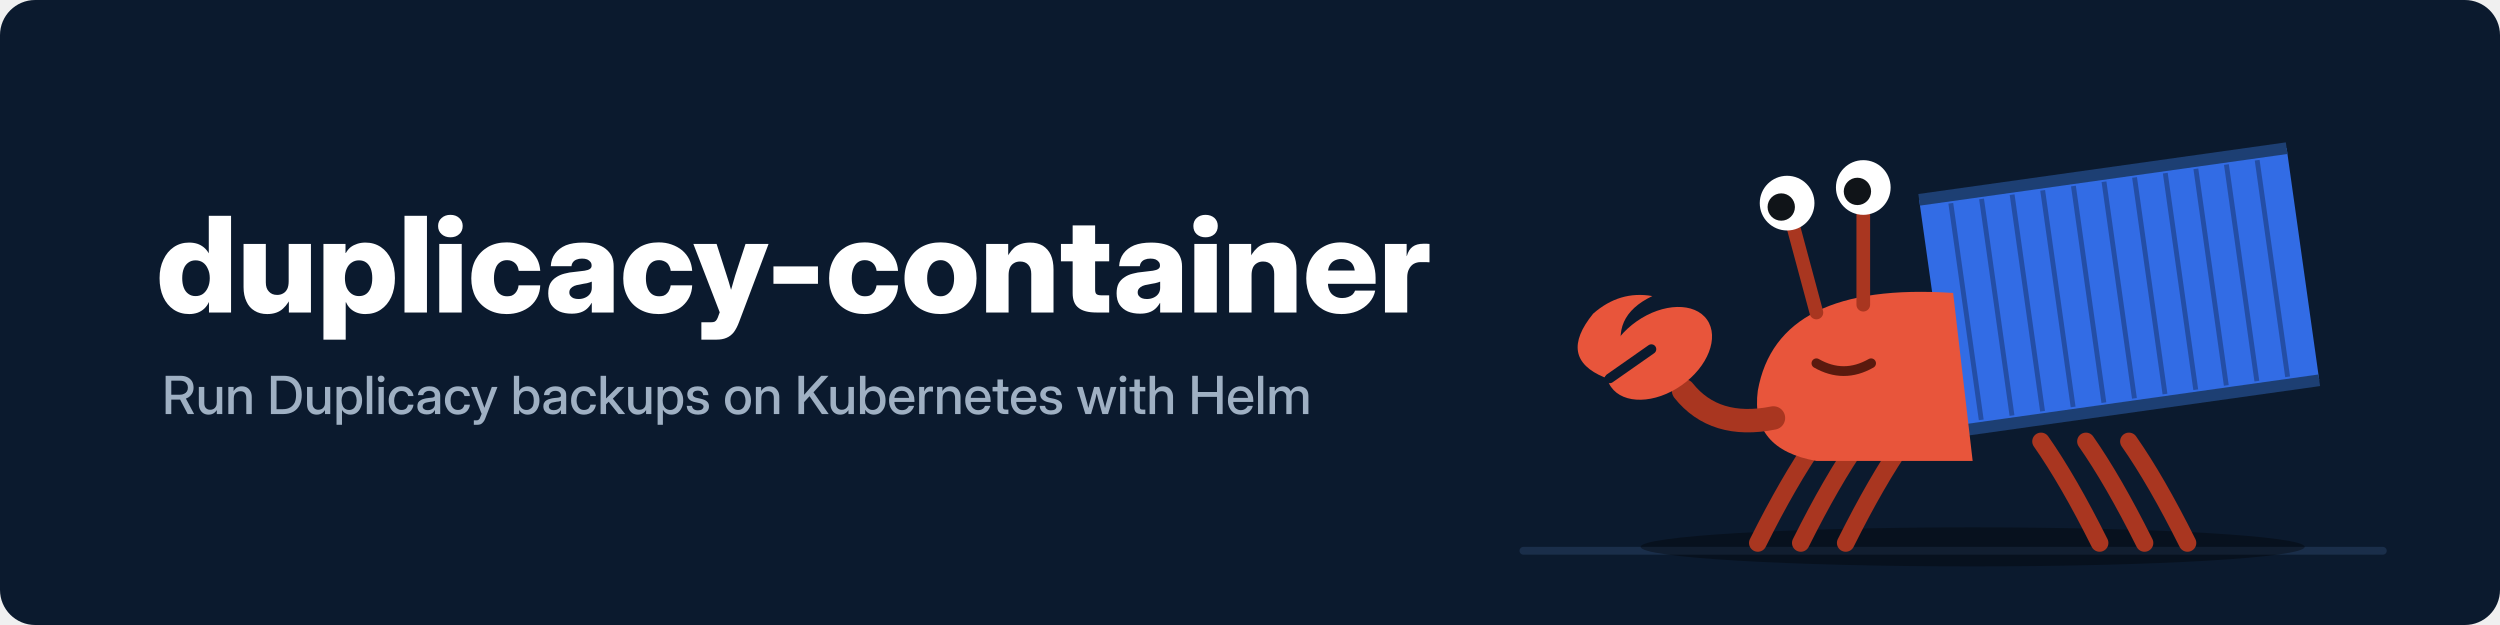
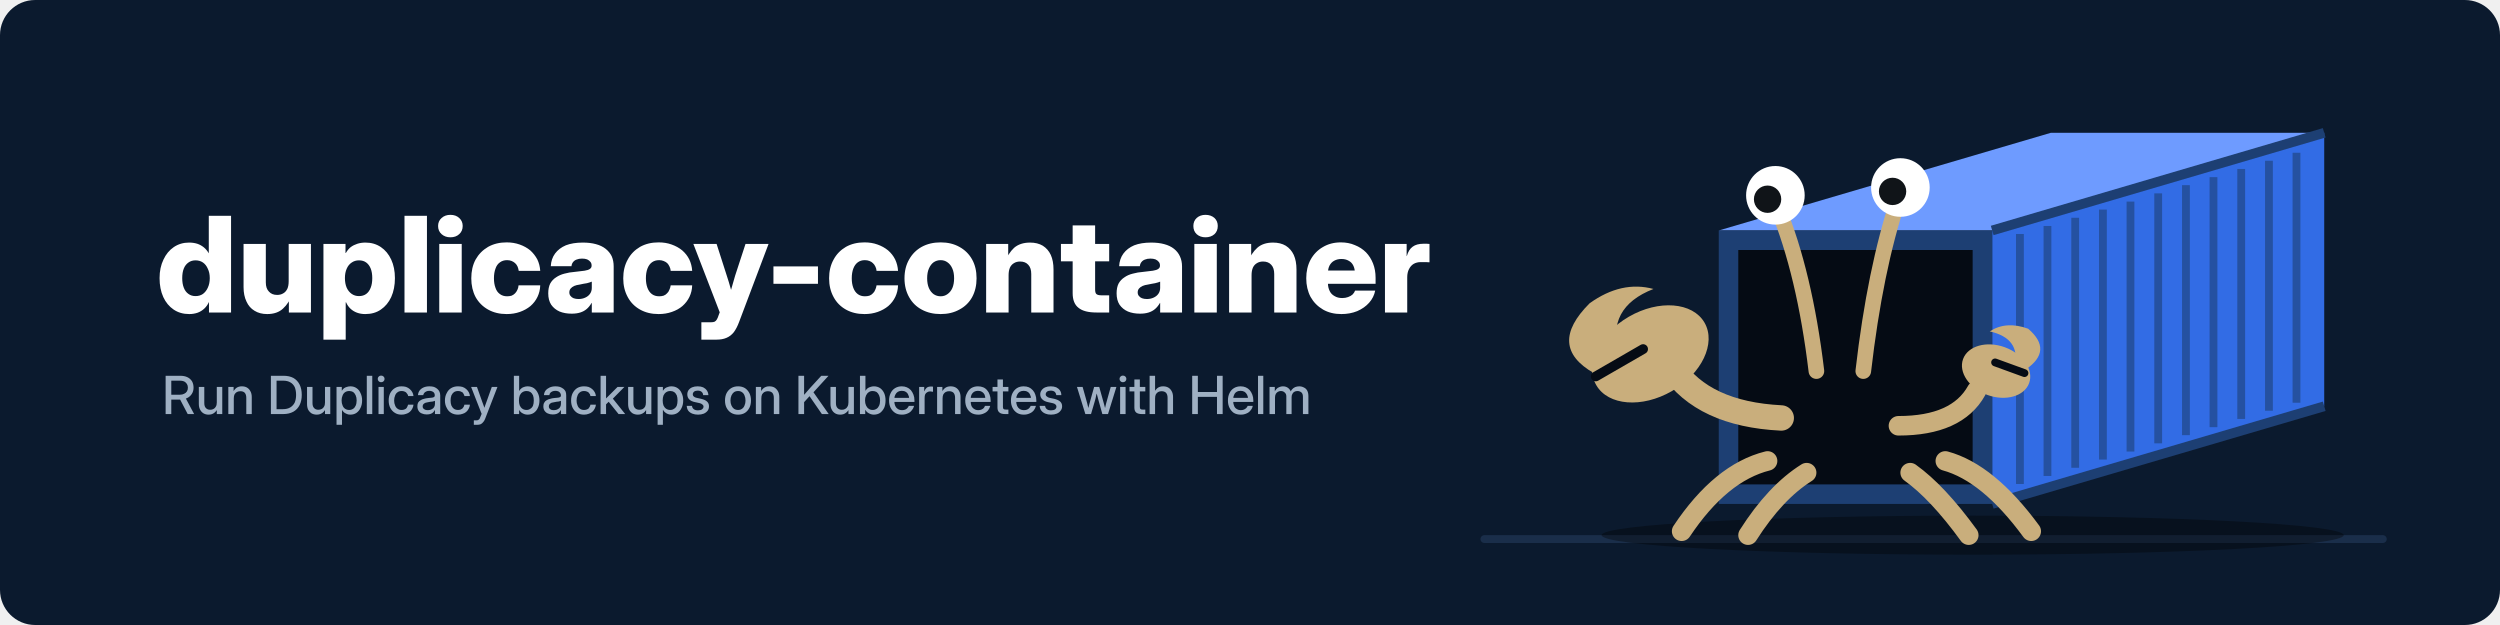
<svg xmlns="http://www.w3.org/2000/svg" viewBox="0 0 1280 320" width="1280" height="320" role="img" aria-label="duplicacy-container: a hermit crab living in a shipping container">
  <defs>
    <clipPath id="k">
      <rect width="1280" height="320" rx="18" />
    </clipPath>
  </defs>
  <g clip-path="url(#k)">
    <rect width="1280" height="320" fill="#0B1A2E" />
-     <path d="M780 282h440" stroke="#1A2E4A" stroke-width="4" stroke-linecap="round" />
-     <ellipse cx="1010" cy="280" rx="170" ry="10" fill="#000" opacity=".35" />
-     <path d="M930 226q-14 20 -30 52M952 226q-14 20 -30 52M975 226q-14 20 -30 52M1045 226q14 20 30 52M1068 226q14 20 30 52M1090 226q14 20 30 52" stroke="#A93620" stroke-width="9" fill="none" stroke-linecap="round" />
-     <g transform="rotate(-8 1060 150)">
-       <rect x="990" y="92" width="190" height="120" fill="#326CE5" />
-       <path d="M1005.8 96v112M1021.7 96v112M1037.5 96v112M1053.3 96v112M1069.2 96v112M1085.0 96v112M1100.8 96v112M1116.7 96v112M1132.5 96v112M1148.3 96v112M1164.2 96v112" stroke="#000" stroke-opacity="0.28" stroke-width="2.5" />
-       <path d="M990 92h190M990 212h190" stroke="#1D3F73" stroke-width="6" />
+     <path d="M760 276h460" stroke="#1A2E4A" stroke-width="4" stroke-linecap="round" />
+     <ellipse cx="1010" cy="274" rx="190" ry="10" fill="#000" opacity=".35" />
+     <path d="M880 118l170 -50h140l-170 50z" fill="#6E9BFF" />
+     <path d="M1020 118l170 -50v140l-170 50z" fill="#326CE5" />
+     <path d="M1034.2 119.8v128M1048.3 115.7v128M1062.5 111.5v128M1076.7 107.3v128M1090.8 103.2v128M1105.0 99.0v128M1119.2 94.8v128M1133.3 90.7v128M1147.5 86.5v128M1161.7 82.3v128M1175.8 78.2v128" stroke="#1D3F73" stroke-width="4" opacity=".6" />
+     <path d="M1020 118l170 -50M1020 258l170 -50" stroke="#1D3F73" stroke-width="5" />
+     <rect x="880" y="118" width="140" height="140" fill="#1D3F73" />
+     <rect x="890" y="128" width="120" height="120" fill="#050B14" />
+     <path d="M905 236q-24 6 -44 36M925 242q-16 10 -30 32M978 242q14 10 30 32M996 236q22 6 44 36" stroke="#C9AE7C" stroke-width="10" fill="none" stroke-linecap="round" stroke-linejoin="round" />
+     <path d="M930 190q-6 -50 -20 -84M954 190q6 -52 18 -88" stroke="#C9AE7C" stroke-width="8" fill="none" stroke-linecap="round" />
+     <circle cx="909" cy="100" r="15" fill="#fff" />
+     <circle cx="973" cy="96" r="15" fill="#fff" />
+     <circle cx="905" cy="102" r="7" fill="#101418" />
+     <circle cx="969" cy="98" r="7" fill="#101418" />
+     <path d="M912 214q-40 -2 -56 -26" stroke="#C9AE7C" stroke-width="13" fill="none" stroke-linecap="round" />
+     <g transform="rotate(-30 842 176)">
+       <ellipse cx="842" cy="182" rx="32" ry="22" fill="#C9AE7C" />
+       <path d="M812 176q-14 -24 16 -32q20 -2 32 10q-26 -4 -32 20z" fill="#C9AE7C" />
+       <path d="M812 178h28" stroke="#050B14" stroke-width="5" stroke-linecap="round" />
    </g>
-     <path d="M1000 150q-90 -6 -100 50q-4 30 30 36h80z" fill="#E8553B" />
-     <path d="M930 160l-14 -52M954 156l0 -56" stroke="#A93620" stroke-width="7" stroke-linecap="round" />
-     <circle cx="915" cy="104" r="14" fill="#fff" />
-     <circle cx="954" cy="96" r="14" fill="#fff" />
-     <circle cx="912" cy="106" r="7" fill="#101418" />
-     <circle cx="951" cy="98" r="7" fill="#101418" />
-     <path d="M908 214q-30 6 -46 -14" stroke="#A93620" stroke-width="12" fill="none" stroke-linecap="round" />
-     <g transform="rotate(-35 846 176)">
-       <ellipse cx="846" cy="182" rx="30" ry="20" fill="#E8553B" />
-       <path d="M816 176q-14 -22 14 -30q18 -2 30 10q-24 -4 -30 18z" fill="#E8553B" />
-       <path d="M818 178h26" stroke="#0B1A2E" stroke-width="5" stroke-linecap="round" />
+     <path d="M972 218q30 0 40 -18" stroke="#C9AE7C" stroke-width="10" fill="none" stroke-linecap="round" />
+     <g transform="rotate(20 1022 190)">
+       <ellipse cx="1022" cy="190" rx="18" ry="13" fill="#C9AE7C" />
+       <path d="M1036 184q10 -14 -6 -20q-12 0 -18 8q16 -2 18 12z" fill="#C9AE7C" />
+       <path d="M1036 186h-16" stroke="#050B14" stroke-width="4" stroke-linecap="round" />
    </g>
-     <path d="M930 186q14 8 28 0" stroke="#5A1A0E" stroke-width="5" fill="none" stroke-linecap="round" />
    <path fill="#FFFFFF" d="m96.9 160.8q-4.6 0-8-2.3-3.4-2.3-5.3-6.4-1.9-4.2-1.9-9.7 0-5.4 2-9.5 1.9-4.1 5.3-6.4 3.4-2.3 7.8-2.3 2.3 0 4.2.6 1.8.6 3.3 1.8 1.5 1.2 2.6 3.1v-19.2h11.4v49.5h-11.3v-5.4q-.9 2-2.4 3.4-1.5 1.4-3.4 2.1-2 .7-4.3.7zm3.2-9.2q2.2 0 3.8-1.1 1.6-1.2 2.5-3.2 1-2.1 1-4.9 0-2.8-1-4.8-.9-2.1-2.5-3.2-1.6-1.1-3.8-1.1-2.1 0-3.6 1.1-1.6 1.1-2.4 3.1-.8 2-.8 4.9 0 2.9.8 4.9.8 2.1 2.4 3.2 1.5 1.1 3.6 1.1zm36.7 9.2q-3.8 0-6.5-1.7-2.7-1.6-4.1-4.7-1.5-3.1-1.5-7.4v-22.1h11.4v19.7q0 3.1 1.6 4.7 1.5 1.7 4.2 1.7 1.8 0 3.1-.8 1.3-.7 2.1-2.3.7-1.5.7-3.9v-19.1h11.4v35.1h-11.3v-9.4h1.7q-1.6 4.6-4.7 7.4-3 2.8-8.1 2.8zm28.8 13.1v-49h11.3v4.6h.2q1-1.8 2.5-3 1.5-1.1 3.4-1.7 1.9-.6 4.1-.6 4.5 0 7.9 2.3 3.4 2.3 5.3 6.4 1.9 4.1 1.9 9.5 0 5.5-1.9 9.7-1.9 4.1-5.3 6.4-3.3 2.3-8 2.3-2.3 0-4.2-.7-1.9-.7-3.3-2-1.5-1.4-2.3-3.3h-.2v19.1zm18.2-22.3q2.2 0 3.7-1.1 1.5-1.1 2.3-3.2.8-2 .8-4.9 0-2.9-.8-4.9-.8-2-2.3-3.1-1.5-1.1-3.7-1.1-2.1 0-3.7 1.1-1.7 1.1-2.6 3.2-.9 2-.9 4.8 0 2.8.9 4.9.9 2 2.6 3.2 1.6 1.1 3.7 1.1zm34.8-41.1v49.5h-11.5v-49.5zm6.3 49.5v-35.1h11.5v35.1zm5.7-38.5q-2.7 0-4.5-1.6-1.8-1.6-1.8-4.2 0-2.5 1.8-4.1 1.8-1.6 4.5-1.6 2.8 0 4.5 1.6 1.8 1.6 1.8 4.1 0 2.6-1.8 4.2-1.7 1.6-4.5 1.6zm28.8 39.3q-5.4 0-9.5-2.3-4.1-2.3-6.4-6.4-2.2-4.2-2.2-9.6 0-5.5 2.2-9.6 2.3-4.1 6.4-6.5 4.1-2.3 9.5-2.3 3.6 0 6.7 1.1 3.1 1.1 5.4 3 2.2 2 3.6 4.6 1.3 2.7 1.5 5.9h-11q-.2-1.2-.6-2.2-.5-1.1-1.3-1.8-.8-.7-1.8-1.1-1-.4-2.3-.4-2.1 0-3.6 1.1-1.6 1.1-2.3 3.2-.8 2.1-.8 5 0 2.8.8 4.9.7 2.1 2.3 3.2 1.5 1.1 3.6 1.1 1.3 0 2.3-.3 1-.4 1.8-1.2.7-.7 1.2-1.8.5-1 .6-2.3h11.1q-.1 3.2-1.4 5.9-1.3 2.7-3.6 4.7-2.3 1.9-5.4 3-3.1 1.1-6.8 1.1zm33.3-.2q-3.5 0-6.2-1.1-2.7-1.2-4.3-3.5-1.5-2.3-1.5-5.8 0-3 1-5 1.1-2 3-3.2 1.9-1.3 4.3-1.9 2.5-.7 5.3-.9 3.1-.3 5-.6 1.9-.3 2.7-.9.9-.6.9-1.6v-.2q0-1.1-.6-1.8-.6-.8-1.7-1.3-1.1-.4-2.6-.4-1.6 0-2.8.5-1.1.4-1.8 1.3-.7.9-.8 2.1h-10.6q.2-3.8 2.2-6.5 2-2.7 5.5-4.2 3.6-1.4 8.7-1.4 3.8 0 6.7.8 3 .8 5 2.4 2 1.6 3.1 3.8 1 2.3 1 5.2v23.6h-11.2v-4.9h-.1q-1.1 1.9-2.5 3.1-1.4 1.2-3.3 1.8-1.9.6-4.4.6zm3.5-7.5q1.9 0 3.4-.7 1.6-.7 2.5-2 .9-1.3.9-3v-3.2q-.5.2-1.1.4-.7.2-1.4.4-.8.1-1.8.3-.9.2-1.9.4-1.6.2-2.8.7-1.1.5-1.8 1.3-.7.8-.7 2 0 1.1.6 1.8.6.8 1.6 1.2 1.1.4 2.5.4zm41 7.7q-5.4 0-9.5-2.3-4.1-2.3-6.3-6.4-2.3-4.2-2.3-9.6 0-5.5 2.3-9.6 2.2-4.1 6.3-6.5 4.1-2.3 9.5-2.3 3.7 0 6.7 1.1 3.1 1.1 5.4 3 2.3 2 3.6 4.6 1.3 2.7 1.5 5.9h-11q-.1-1.2-.6-2.2-.5-1.1-1.2-1.8-.8-.7-1.9-1.1-1-.4-2.2-.4-2.2 0-3.7 1.1-1.5 1.1-2.3 3.2-.8 2.1-.8 5 0 2.8.8 4.9.8 2.1 2.3 3.2 1.5 1.1 3.7 1.1 1.2 0 2.2-.3 1.1-.4 1.8-1.2.8-.7 1.2-1.8.5-1 .7-2.3h11q-.1 3.2-1.4 5.9-1.3 2.7-3.6 4.7-2.2 1.9-5.4 3-3.1 1.1-6.8 1.1zm21.9 13.1v-8.9h4.9q1.2 0 1.9-.3.7-.4 1.1-1.1.5-.8.9-2.1l.6-1.6-13.5-35h11.9l5.2 16.2q1.1 3.3 2 6.6.9 3.4 1.8 6.7h-3.2q.8-3.3 1.8-6.7.9-3.3 1.9-6.6l5.3-16.2h11.8l-15.1 40q-1.2 3.2-2.7 5.2-1.6 2-3.8 2.9-2.1.9-5.1.9-1.9 0-3.8 0-2 0-3.9 0zm59.7-37.5v8.9h-22.8v-8.9zm23.8 24.4q-5.4 0-9.5-2.3-4.1-2.3-6.3-6.4-2.3-4.2-2.3-9.6 0-5.5 2.3-9.6 2.2-4.1 6.3-6.5 4.1-2.3 9.5-2.3 3.7 0 6.7 1.1 3.1 1.1 5.4 3 2.3 2 3.6 4.6 1.3 2.7 1.5 5.9h-11q-.1-1.2-.6-2.2-.5-1.1-1.3-1.8-.7-.7-1.8-1.1-1-.4-2.3-.4-2.1 0-3.6 1.1-1.5 1.1-2.3 3.2-.8 2.1-.8 5 0 2.8.8 4.9.8 2.1 2.3 3.2 1.5 1.1 3.6 1.1 1.3 0 2.3-.3 1.1-.4 1.8-1.2.8-.7 1.2-1.8.5-1 .7-2.3h11q-.1 3.2-1.4 5.9-1.3 2.7-3.6 4.7-2.3 1.9-5.4 3-3.1 1.1-6.8 1.1zm39 0q-5.5 0-9.7-2.3-4.1-2.2-6.4-6.3-2.4-4.2-2.4-9.7 0-5.6 2.4-9.7 2.3-4.1 6.4-6.4 4.2-2.3 9.7-2.3 5.5 0 9.6 2.3 4.2 2.3 6.5 6.4 2.3 4.1 2.3 9.7 0 5.5-2.3 9.7-2.3 4.1-6.5 6.3-4.1 2.3-9.6 2.3zm0-9.1q2 0 3.5-1.1 1.6-1.1 2.5-3.1.9-2.1.9-5 0-3-.9-5-.9-2.1-2.5-3.2-1.5-1.1-3.5-1.1-2 0-3.6 1.1-1.5 1.1-2.4 3.2-.9 2-.9 5 0 2.9.9 5 .9 2 2.4 3.1 1.6 1.1 3.6 1.1zm34.8-10.8v19.1h-11.5v-35.1h11.3v9.4h-1.7q1.7-4.6 4.7-7.4 3.1-2.7 8.2-2.7 3.8 0 6.5 1.6 2.7 1.7 4.1 4.7 1.4 3.1 1.4 7.5v22h-11.4v-19.7q0-3.1-1.5-4.7-1.5-1.7-4.2-1.7-1.8 0-3.1.8-1.4.8-2.1 2.3-.7 1.6-.7 3.9zm51.5-16v8.9h-24.7v-8.9zm-18.7-9.5h11.5v32.8q0 1.7.6 2.3.7.7 2.6.7.9 0 2.2 0 1.2 0 1.8 0v8.8q-.9 0-2.7 0-1.9 0-3.8 0-6.3 0-9.2-2.4-3-2.3-3-7.5zm34.5 45.2q-3.5 0-6.2-1.1-2.7-1.2-4.3-3.5-1.5-2.3-1.5-5.8 0-3 1-5 1.1-2 3-3.2 1.8-1.3 4.3-1.9 2.5-.7 5.3-.9 3.1-.3 5-.6 1.9-.3 2.7-.9.9-.6.9-1.6v-.2q0-1.1-.6-1.8-.6-.8-1.7-1.3-1.1-.4-2.6-.4-1.6 0-2.8.5-1.1.4-1.8 1.3-.7.9-.8 2.1h-10.6q.2-3.8 2.2-6.5 2-2.7 5.5-4.2 3.6-1.4 8.7-1.4 3.8 0 6.7.8 3 .8 5 2.4 2 1.6 3 3.8 1.1 2.3 1.1 5.2v23.6h-11.2v-4.9h-.1q-1.1 1.9-2.5 3.1-1.4 1.2-3.3 1.8-1.9.6-4.4.6zm3.5-7.5q1.9 0 3.4-.7 1.6-.7 2.5-2 .9-1.3.9-3v-3.2q-.5.2-1.1.4-.7.2-1.5.4-.7.1-1.7.3-.9.2-2 .4-1.5.2-2.7.7-1.1.5-1.8 1.3-.7.8-.7 2 0 1.1.6 1.8.6.8 1.6 1.2 1.1.4 2.5.4zm24.3 6.9v-35.1h11.5v35.1zm5.7-38.5q-2.7 0-4.5-1.6-1.7-1.6-1.7-4.2 0-2.5 1.7-4.1 1.8-1.6 4.5-1.6 2.8 0 4.6 1.6 1.7 1.6 1.7 4.1 0 2.6-1.7 4.2-1.8 1.6-4.6 1.6zm23.6 19.4v19.1h-11.5v-35.1h11.3v9.4h-1.7q1.7-4.6 4.8-7.4 3-2.7 8.1-2.7 3.8 0 6.5 1.6 2.7 1.7 4.1 4.7 1.4 3.1 1.4 7.5v22h-11.4v-19.7q0-3.1-1.5-4.7-1.5-1.7-4.2-1.7-1.8 0-3.1.8-1.4.8-2.1 2.3-.7 1.6-.7 3.9zm46 19.9q-5.4 0-9.4-2.3-4.1-2.4-6.4-6.5-2.2-4.2-2.2-9.5 0-5.4 2.2-9.5 2.3-4.2 6.3-6.5 4-2.4 9.2-2.4 4 0 7.2 1.4 3.3 1.3 5.7 3.7 2.3 2.4 3.6 5.7 1.3 3.3 1.3 7.3v3.1h-31.8v-6.8h26.5l-5.3 1.3q0-2.2-.8-3.8-.8-1.7-2.4-2.5-1.5-.9-3.7-.9-2.1 0-3.7.9-1.5.8-2.4 2.5-.8 1.6-.8 3.8v5.1q0 2.3.9 4.1.8 1.7 2.5 2.6 1.6 1 3.9 1 1.7 0 3-.5 1.4-.5 2.3-1.3.9-.9 1.3-2h10.3q-.7 3.5-3.1 6.2-2.4 2.7-6.1 4.3-3.7 1.5-8.1 1.5zm22.3-.8v-35.1h11.1v6.2h.1q.9-3.3 3-4.8 2-1.5 5.5-1.5 1 0 1.7 0 .7 0 1.4.1v9.4q-.6 0-1.9-.1-1.3 0-2.6 0-2 0-3.6.9-1.5.9-2.4 2.7-.9 1.7-.9 4.2v18z" />
    <path fill="#9FB0C3" d="m84.8 212v-19.6h7.5q2.1 0 3.6.7 1.5.7 2.4 2.1.8 1.4.8 3.3 0 1.8-.9 3.2-.9 1.4-2.4 2.1-1.6.8-3.7.8h-5.6v-2.5h5.6q1.3 0 2.2-.5.9-.4 1.4-1.2.5-.8.5-1.9 0-1.1-.5-1.9-.5-.8-1.4-1.3-.9-.4-2.2-.4h-4.4v17.1zm11.3 0l-4.6-8.8h3.2l4.7 8.8zm10.7.3q-1.4 0-2.5-.6-1.2-.7-1.8-1.9-.7-1.2-.7-3v-8.7h2.8v8.3q0 1.7.8 2.5.8.9 2.2.9 1 0 1.7-.4.8-.4 1.2-1.2.5-.8.5-2.1v-8h2.8v13.9h-2.8v-3.5h.7q-.7 1.9-1.9 2.8-1.2 1-3 1zm12.9-8.3v8h-2.8v-13.9h2.7v3.4h-.6q.7-1.8 1.9-2.8 1.2-.9 2.9-.9 1.5 0 2.6.6 1.2.7 1.8 1.9.7 1.2.7 3v8.7h-2.8v-8.3q0-1.7-.8-2.6-.8-.8-2.2-.8-1 0-1.8.4-.7.4-1.2 1.2-.4.8-.4 2.1zm25.3 8h-4.8v-2.5h4.6q2.3 0 3.8-.9 1.5-.9 2.3-2.5.7-1.7.7-3.9 0-2.3-.7-4-.8-1.6-2.2-2.4-1.5-.9-3.7-.9h-4.9v-2.5h5.1q2.9 0 5 1.1 2.1 1.2 3.2 3.4 1.1 2.2 1.1 5.3 0 3-1.1 5.2-1.1 2.2-3.2 3.4-2.2 1.2-5.2 1.2zm-3.4-19.6v19.6h-2.9v-19.6zm20.6 19.9q-1.4 0-2.6-.6-1.1-.7-1.8-1.9-.6-1.2-.6-3v-8.7h2.8v8.3q0 1.7.8 2.5.8.9 2.2.9.9 0 1.7-.4.8-.4 1.2-1.2.5-.8.5-2.1v-8h2.7v13.9h-2.7v-3.5h.7q-.7 1.9-1.9 2.8-1.3 1-3 1zm10.1 5.2v-19.4h2.7v2q.5-.8 1.1-1.3.7-.5 1.5-.7.9-.3 1.8-.3 1.8 0 3.1.9 1.4.9 2.1 2.6.8 1.6.8 3.7 0 2.2-.8 3.8-.7 1.6-2.1 2.6-1.3.9-3.2.9-.9 0-1.6-.3-.8-.3-1.5-.8-.6-.5-1.1-1.3v7.6zm6.5-7.6q1.1 0 2-.6.8-.5 1.3-1.6.5-1.1.5-2.7 0-1.5-.5-2.6-.5-1.1-1.3-1.7-.9-.5-2-.5-1.2 0-2.1.6-.9.6-1.3 1.7-.5 1.1-.5 2.5 0 1.5.5 2.6.4 1.1 1.3 1.7.9.6 2.1.6zm11.8-17.5v19.6h-2.8v-19.6zm3.2 19.6v-13.9h2.7v13.9zm1.3-16.3q-.7 0-1.2-.5-.5-.5-.5-1.2 0-.7.5-1.2.5-.5 1.2-.5.8 0 1.3.5.5.5.5 1.2 0 .7-.5 1.2-.5.5-1.3.5zm10.5 16.6q-2 0-3.4-.9-1.5-.9-2.4-2.6-.8-1.6-.8-3.7 0-2.2.8-3.8.9-1.7 2.4-2.6 1.4-.9 3.4-.9 1.3 0 2.3.3 1.1.4 1.9 1.1.8.7 1.3 1.6.5.9.6 2h-2.7q-.1-.6-.4-1-.3-.5-.7-.9-.4-.3-1-.5-.5-.2-1.3-.2-1.2 0-2 .6-.9.6-1.3 1.7-.5 1.1-.5 2.6 0 1.4.5 2.5.4 1.1 1.3 1.7.8.6 2 .6.8 0 1.3-.2.6-.2 1-.5.4-.4.6-.9.3-.5.4-1.1h2.8q-.1 1.1-.6 2-.5 1-1.3 1.7-.8.7-1.9 1-1 .4-2.3.4zm12.9-.1q-1.4 0-2.5-.5-1.1-.4-1.7-1.4-.6-.9-.6-2.3 0-1.2.4-1.9.5-.8 1.3-1.2.7-.5 1.7-.7 1-.3 2.1-.4 1.3-.1 2-.2.8-.1 1.1-.4.3-.2.3-.7v-.1q0-.7-.3-1.2-.3-.5-1-.8-.6-.3-1.5-.3-.9 0-1.5.3-.7.3-1.1.8-.4.5-.5 1.1h-2.7q.1-1.3.8-2.3.7-1 2-1.6 1.3-.6 3.1-.6 1.3 0 2.3.3 1 .4 1.7 1 .7.6 1.1 1.4.4.9.4 2v9.5h-2.7v-2h-.1q-.3.6-.8 1.1-.5.5-1.3.8-.8.3-2 .3zm.6-2.2q1.2 0 2-.5.8-.4 1.2-1.1.4-.8.4-1.6v-1.6q-.2.1-.5.2-.3.1-.8.2-.5 0-1 .1-.5.1-1.1.2-.7.1-1.4.3-.7.3-1.1.7-.4.5-.4 1.2 0 .6.3 1 .4.4 1 .7.6.2 1.4.2zm15.4 2.3q-2 0-3.5-.9-1.5-.9-2.3-2.6-.9-1.6-.9-3.7 0-2.2.9-3.8.8-1.7 2.3-2.6 1.5-.9 3.5-.9 1.2 0 2.3.3 1.1.4 1.9 1.1.8.7 1.3 1.6.5.9.6 2h-2.8q-.1-.6-.4-1-.2-.5-.6-.9-.5-.3-1-.5-.6-.2-1.3-.2-1.2 0-2.1.6-.8.6-1.3 1.7-.4 1.1-.4 2.6 0 1.4.4 2.5.5 1.1 1.3 1.7.9.6 2.1.6.7 0 1.3-.2.5-.2.9-.5.4-.4.7-.9.2-.5.4-1.1h2.8q-.1 1.1-.6 2-.5 1-1.3 1.7-.8.7-1.9 1-1.1.4-2.3.4zm8.1 5.2v-2.3h1.5q.5 0 .8-.2.3-.2.6-.5.2-.4.4-.9l.7-1.7-5.4-13.8h3l2.7 7.6q.4 1.1.8 2.2.3 1 .7 2.1h-.8q.4-1.1.7-2.1.4-1.1.8-2.2l2.7-7.6h2.9l-6.3 16.3q-.4 1.1-1 1.7-.5.7-1.3 1.1-.8.3-1.7.3-.5 0-.9 0-.5 0-.9 0zm27.5-5.2q-.9 0-1.7-.3-.8-.3-1.5-.8-.6-.5-1.1-1.3v2.1h-2.7v-19.6h2.7v7.7h.1q.4-.8 1.1-1.3.6-.5 1.4-.7.8-.3 1.7-.3 1.8 0 3.2.9 1.3.9 2.1 2.6.8 1.6.8 3.7 0 2.2-.8 3.8-.7 1.6-2.1 2.6-1.4.9-3.2.9zm-.5-2.4q1.1 0 1.9-.6.9-.5 1.4-1.6.4-1.1.4-2.7 0-1.5-.4-2.6-.5-1.1-1.4-1.7-.8-.5-1.9-.5-1.2 0-2.1.6-.9.6-1.4 1.7-.4 1.1-.4 2.5 0 1.5.4 2.6.5 1.1 1.4 1.7.9.6 2.1.6zm13.4 2.3q-1.4 0-2.5-.5-1-.4-1.7-1.4-.6-.9-.6-2.3 0-1.2.5-1.9.4-.8 1.2-1.2.8-.5 1.8-.7.9-.3 2-.4 1.3-.1 2.1-.2.7-.1 1.1-.4.3-.2.3-.7v-.1q0-.7-.4-1.2-.3-.5-.9-.8-.7-.3-1.5-.3-.9 0-1.6.3-.7.3-1.1.8-.4.5-.4 1.1h-2.8q.1-1.3.8-2.3.8-1 2.1-1.6 1.3-.6 3-.6 1.3 0 2.3.3 1 .4 1.8 1 .7.6 1.1 1.4.3.9.3 2v9.5h-2.7v-2h-.1q-.3.6-.8 1.1-.5.5-1.3.8-.8.3-2 .3zm.6-2.2q1.2 0 2-.5.8-.4 1.2-1.1.4-.8.4-1.6v-1.6q-.2.1-.5.2-.3.1-.8.2-.4 0-1 .1-.5.1-1 .2-.8.1-1.5.3-.6.3-1 .7-.4.5-.4 1.2 0 .6.3 1 .3.4.9.7.6.2 1.4.2zm15.4 2.3q-2 0-3.5-.9-1.4-.9-2.3-2.6-.8-1.6-.8-3.7 0-2.2.8-3.8.9-1.7 2.3-2.6 1.5-.9 3.5-.9 1.3 0 2.3.3 1.1.4 1.9 1.1.8.7 1.3 1.6.5.9.6 2h-2.8q-.1-.6-.3-1-.3-.5-.7-.9-.4-.3-1-.5-.5-.2-1.3-.2-1.2 0-2 .6-.9.6-1.3 1.7-.5 1.1-.5 2.6 0 1.4.5 2.5.4 1.1 1.3 1.7.8.6 2 .6.8 0 1.3-.2.6-.2 1-.5.3-.4.6-.9.3-.5.4-1.1h2.8q-.1 1.1-.6 2-.5 1-1.3 1.7-.8.7-1.9 1-1 .4-2.3.4zm11-5v-3.3h.3l5.9-5.9h3.5l-6.6 6.7h-.5zm-2.5 4.7v-19.6h2.8v19.6zm9.2 0l-5.3-6.6 1.9-1.9 6.8 8.5zm9.9.3q-1.4 0-2.6-.6-1.1-.7-1.8-1.9-.6-1.2-.6-3v-8.7h2.7v8.3q0 1.7.8 2.5.8.9 2.3.9.9 0 1.7-.4.7-.4 1.2-1.2.4-.8.4-2.1v-8h2.8v13.9h-2.7v-3.5h.6q-.6 1.9-1.8 2.8-1.3 1-3 1zm10.1 5.2v-19.4h2.7v2q.5-.8 1.1-1.3.7-.5 1.5-.7.8-.3 1.7-.3 1.9 0 3.2.9 1.4.9 2.1 2.6.8 1.6.8 3.7 0 2.2-.8 3.8-.7 1.6-2.1 2.6-1.3.9-3.2.9-.9 0-1.7-.3-.8-.3-1.4-.8-.7-.5-1.1-1.3h-.1v7.6zm6.5-7.6q1.1 0 1.9-.6.9-.5 1.4-1.6.4-1.1.4-2.7 0-1.5-.4-2.6-.5-1.1-1.4-1.7-.8-.5-1.9-.5-1.2 0-2.1.6-.9.6-1.4 1.7-.4 1.1-.4 2.5 0 1.5.4 2.6.5 1.1 1.4 1.7.9.6 2.1.6zm14.2 2.4q-1.6 0-2.9-.5-1.3-.5-2.1-1.5-.7-1-.8-2.5h2.7q.1 1.1.9 1.7.8.6 2.1.6 1.4 0 2.1-.5.8-.6.8-1.4 0-.7-.6-1.1-.5-.5-1.4-.7l-2.3-.5q-2-.4-3-1.4-1-1-1-2.6 0-1.2.6-2.1.7-1 1.9-1.5 1.2-.5 2.8-.5 1.6 0 2.8.5 1.2.6 1.9 1.6.7 1 .8 2.4h-2.7q0-1-.8-1.7-.7-.6-2-.6-1.1 0-1.8.5-.7.6-.7 1.4 0 .7.5 1.1.5.5 1.5.7l2.3.5q2.1.5 3 1.4 1 .9 1 2.4 0 1.4-.7 2.3-.8 1-2 1.5-1.3.5-2.9.5zm20.5 0q-2 0-3.5-.9-1.5-.9-2.4-2.6-.8-1.6-.8-3.7 0-2.2.8-3.8.9-1.7 2.4-2.6 1.5-.9 3.5-.9 2 0 3.5.9 1.4.9 2.3 2.6.8 1.6.8 3.8 0 2.1-.8 3.7-.9 1.7-2.3 2.6-1.5.9-3.5.9zm0-2.4q1.2 0 2-.6.9-.6 1.3-1.7.5-1.1.5-2.5 0-1.5-.5-2.6-.4-1.1-1.3-1.7-.8-.6-2-.6-1.2 0-2.1.6-.8.6-1.3 1.7-.5 1.1-.5 2.6 0 1.4.5 2.5.5 1.1 1.3 1.7.9.6 2.1.6zm11.9-5.9v8h-2.8v-13.9h2.7v3.4h-.6q.7-1.8 1.9-2.8 1.2-.9 2.9-.9 1.5 0 2.6.6 1.1.7 1.8 1.9.7 1.2.7 3v8.7h-2.8v-8.3q0-1.7-.8-2.6-.8-.8-2.3-.8-.9 0-1.7.4-.7.4-1.2 1.2-.4.8-.4 2.1zm21 2.9v-3.8q.7-.7 1.4-1.5.6-.8 1.3-1.5.7-.8 1.4-1.6l5.6-6.1h3.7l-8.3 9.1h-.2zm-2 5.1v-19.6h2.9v6.3 4.5 1.4 7.4zm12 0l-6.7-9.7 1.8-2.3 8.4 12zm9.4.3q-1.4 0-2.5-.6-1.2-.7-1.8-1.9-.7-1.2-.7-3v-8.7h2.8v8.3q0 1.7.8 2.5.8.9 2.2.9 1 0 1.7-.4.8-.4 1.2-1.2.5-.8.5-2.1v-8h2.8v13.9h-2.8v-3.5h.7q-.7 1.9-1.9 2.8-1.2 1-3 1zm17.2 0q-.9 0-1.7-.3-.8-.3-1.5-.8-.7-.5-1.1-1.3h-.1v2.1h-2.7v-19.6h2.8v7.7q.5-.8 1.1-1.3.7-.5 1.5-.7.8-.3 1.7-.3 1.8 0 3.2.9 1.3.9 2.1 2.6.7 1.6.7 3.7 0 2.2-.7 3.8-.8 1.6-2.1 2.6-1.4.9-3.2.9zm-.6-2.4q1.1 0 2-.6.8-.5 1.3-1.6.5-1.1.5-2.7 0-1.5-.5-2.6-.5-1.1-1.3-1.7-.9-.5-2-.5-1.2 0-2 .6-.9.6-1.4 1.7-.5 1.1-.5 2.5 0 1.5.5 2.6.5 1.1 1.4 1.7.8.6 2 .6zm15 2.4q-2.1 0-3.5-.9-1.5-1-2.3-2.6-.8-1.6-.8-3.7 0-2.2.8-3.8.8-1.7 2.3-2.6 1.5-.9 3.4-.9 1.4 0 2.6.5 1.2.5 2.1 1.5.8 1 1.3 2.3.5 1.3.5 2.9v.8h-11.8v-2.1h10.3l-1.2.6q0-1.3-.5-2.2-.4-1-1.3-1.5-.8-.5-2-.5-1.1 0-2 .5-.8.5-1.3 1.5-.5.9-.5 2.2v1.2q0 1.3.5 2.4.5 1 1.3 1.5.9.6 2.2.6.9 0 1.6-.3.7-.3 1.1-.8.5-.5.7-1.1h2.7q-.3 1.3-1.2 2.3-.8 1.1-2.1 1.6-1.3.6-2.9.6zm8.8-.3v-13.9h2.6v2.2h.1q.4-1.1 1.2-1.8.8-.6 2.1-.6.4 0 .6 0 .3 0 .5.1v2.6q-.2-.1-.6-.1-.4-.1-.9-.1-.8 0-1.4.4-.7.3-1.1 1.1-.3.7-.3 1.9v8.2zm12-8v8h-2.8v-13.9h2.7v3.4h-.6q.7-1.8 1.9-2.8 1.2-.9 2.9-.9 1.5 0 2.6.6 1.2.7 1.8 1.9.7 1.2.7 3v8.7h-2.8v-8.3q0-1.7-.8-2.6-.8-.8-2.3-.8-.9 0-1.7.4-.7.4-1.2 1.2-.4.8-.4 2.1zm18.3 8.3q-2.1 0-3.6-.9-1.5-1-2.3-2.6-.8-1.6-.8-3.7 0-2.2.9-3.8.8-1.7 2.2-2.6 1.5-.9 3.4-.9 1.5 0 2.7.5 1.2.5 2 1.5.9 1 1.3 2.3.5 1.3.5 2.9v.8h-11.7v-2.1h10.2l-1.2.6q0-1.3-.4-2.2-.5-1-1.4-1.5-.8-.5-2-.5-1.1 0-2 .5-.8.5-1.3 1.5-.4.9-.4 2.2v1.2q0 1.3.4 2.4.5 1 1.4 1.5.8.6 2.1.6.9 0 1.6-.3.7-.3 1.2-.8.4-.5.6-1.1h2.7q-.3 1.3-1.1 2.3-.9 1.1-2.2 1.6-1.3.6-2.8.6zm15.4-14.2v2.3h-8.1v-2.3zm-5.6-3.8h2.8v14q0 .8.3 1.1.3.3 1.2.3.3 0 .7 0 .3 0 .6 0v2.3q-.3 0-.8 0-.5 0-.9 0-2 0-2.9-.8-1-.8-1-2.5zm13.5 18q-2 0-3.5-.9-1.5-1-2.3-2.6-.8-1.6-.8-3.7 0-2.2.8-3.8.9-1.7 2.3-2.6 1.5-.9 3.4-.9 1.5 0 2.7.5 1.1.5 2 1.5.9 1 1.3 2.3.5 1.3.5 2.9v.8h-11.8v-2.1h10.3l-1.2.6q0-1.3-.5-2.2-.4-1-1.3-1.5-.8-.5-2-.5-1.1 0-2 .5-.8.5-1.3 1.5-.5.9-.5 2.2v1.2q0 1.3.5 2.4.5 1 1.3 1.5.9.6 2.2.6.9 0 1.6-.3.7-.3 1.1-.8.5-.5.7-1.1h2.7q-.3 1.3-1.1 2.3-.9 1.1-2.2 1.6-1.3.6-2.9.6zm13.9 0q-1.6 0-2.8-.5-1.3-.5-2.1-1.5-.8-1-.9-2.5h2.8q.1 1.1.9 1.7.7.6 2.1.6 1.3 0 2.1-.5.7-.6.7-1.4 0-.7-.5-1.1-.5-.5-1.5-.7l-2.3-.5q-1.9-.4-2.9-1.4-1.1-1-1.1-2.6 0-1.2.7-2.1.7-1 1.9-1.5 1.2-.5 2.8-.5 1.5 0 2.8.5 1.2.6 1.9 1.6.7 1 .7 2.4h-2.6q-.1-1-.8-1.7-.8-.6-2-.6-1.2 0-1.9.5-.7.6-.7 1.4 0 .7.6 1.1.5.5 1.4.7l2.4.5q2 .5 3 1.4 1 .9 1 2.4 0 1.4-.8 2.3-.7 1-2 1.5-1.2.5-2.9.5zm17.6-.3l-4.3-13.9h2.9l1.6 5.7q.4 1.4.8 2.9.3 1.6.7 3h-.4q.4-1.4.8-3 .4-1.5.8-2.9l1.6-5.7h2.6l1.6 5.7q.4 1.4.8 2.9.4 1.6.8 3h-.4q.4-1.4.7-3 .4-1.5.8-2.9l1.6-5.7h2.9l-4.3 13.9h-2.9l-1.7-6.1q-.3-.9-.5-1.8-.3-.9-.5-1.9-.2-.9-.5-1.8h.6q-.2.9-.5 1.8-.2 1-.4 1.9-.3.9-.5 1.8l-1.8 6.1zm17.8 0v-13.9h2.8v13.9zm1.4-16.3q-.7 0-1.2-.5-.5-.5-.5-1.2 0-.7.5-1.2.5-.5 1.2-.5.8 0 1.3.5.5.5.5 1.2 0 .7-.5 1.2-.5.5-1.3.5zm11.5 2.4v2.3h-8.1v-2.3zm-5.6-3.8h2.8v14q0 .8.3 1.1.3.3 1.1.3.4 0 .7 0 .4 0 .7 0v2.3q-.3 0-.8 0-.5 0-1 0-1.9 0-2.9-.8-.9-.8-.9-2.5zm10.6 9.7v8h-2.8v-19.6h2.8v9.1h-.7q.7-1.8 1.9-2.8 1.2-.9 2.9-.9 1.5 0 2.6.6 1.2.7 1.8 1.9.7 1.2.7 3v8.7h-2.8v-8.3q0-1.7-.8-2.6-.8-.8-2.3-.8-.9 0-1.7.4-.7.4-1.2 1.2-.4.8-.4 2.1zm19 8v-19.6h2.9v8.3h9.8v-8.3h2.9v19.6h-2.9v-8.8h-9.8v8.8zm24.9.3q-2.1 0-3.6-.9-1.4-1-2.2-2.6-.8-1.6-.8-3.7 0-2.2.8-3.8.8-1.7 2.3-2.6 1.5-.9 3.4-.9 1.4 0 2.6.5 1.2.5 2.1 1.5.8 1 1.3 2.3.5 1.3.5 2.9v.8h-11.8v-2.1h10.3l-1.2.6q0-1.3-.5-2.2-.5-1-1.3-1.5-.9-.5-2-.5-1.2 0-2 .5-.9.5-1.3 1.5-.5.9-.5 2.2v1.2q0 1.3.5 2.4.4 1 1.3 1.5.9.6 2.1.6.9 0 1.6-.3.7-.3 1.2-.8.5-.5.7-1.1h2.6q-.2 1.3-1.1 2.3-.8 1.1-2.1 1.6-1.3.6-2.9.6zm11.5-19.9v19.6h-2.7v-19.6zm3.2 19.6v-13.9h2.7v2.9h-.3q.4-1 1.1-1.8.6-.7 1.5-1 .9-.4 1.8-.4 1.7 0 2.8.9 1.2 1 1.4 2.3h-.4q.3-.9.9-1.6.7-.8 1.6-1.2 1-.4 2.1-.4 1.3 0 2.4.6 1.1.5 1.7 1.6.6 1.2.6 2.8v9.2h-2.8v-8.9q0-1.5-.8-2.2-.9-.7-2-.7-.9 0-1.6.4-.7.4-1 1.1-.4.7-.4 1.6v8.7h-2.7v-9.1q0-1.2-.8-1.9-.8-.8-2-.8-.8 0-1.5.4-.7.4-1.1 1.1-.4.8-.4 1.9v8.4z" />
  </g>
</svg>
